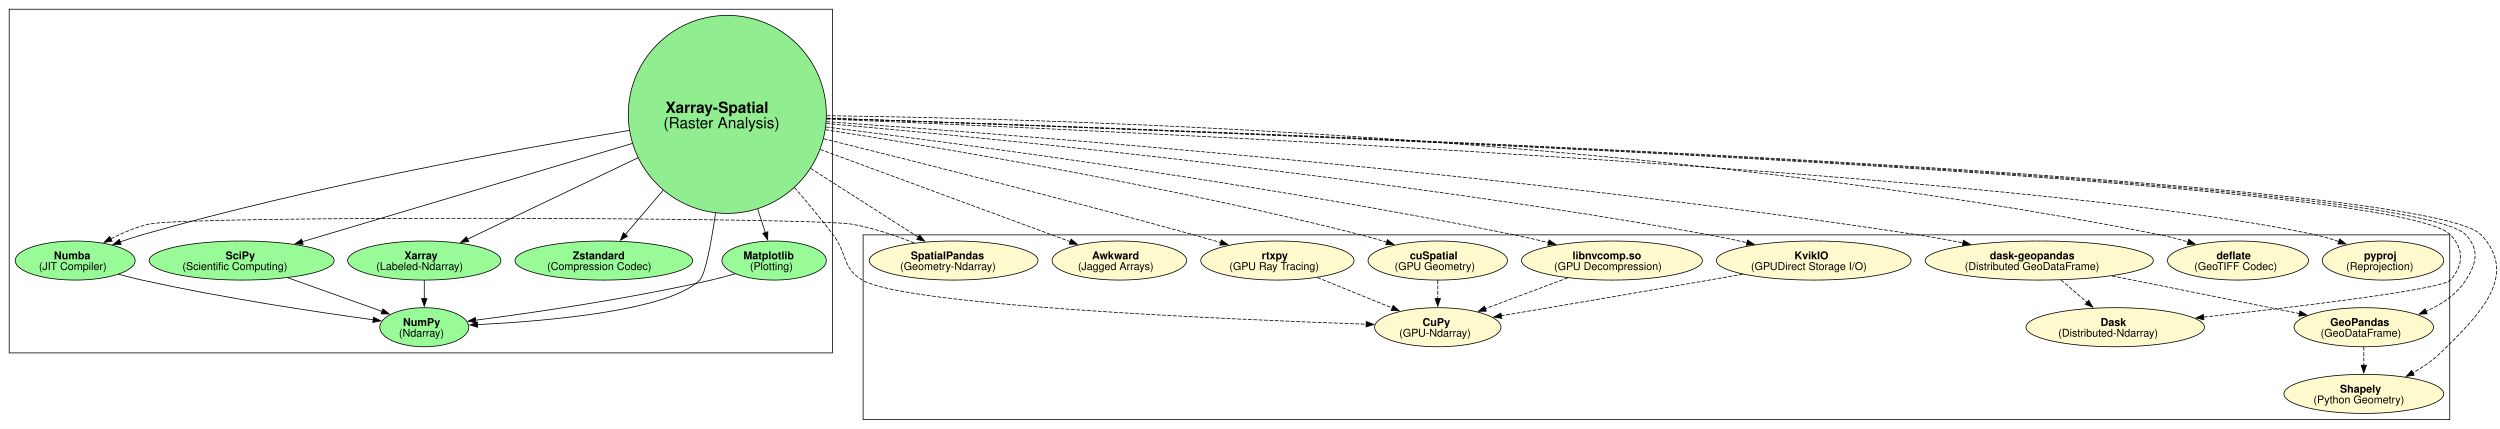
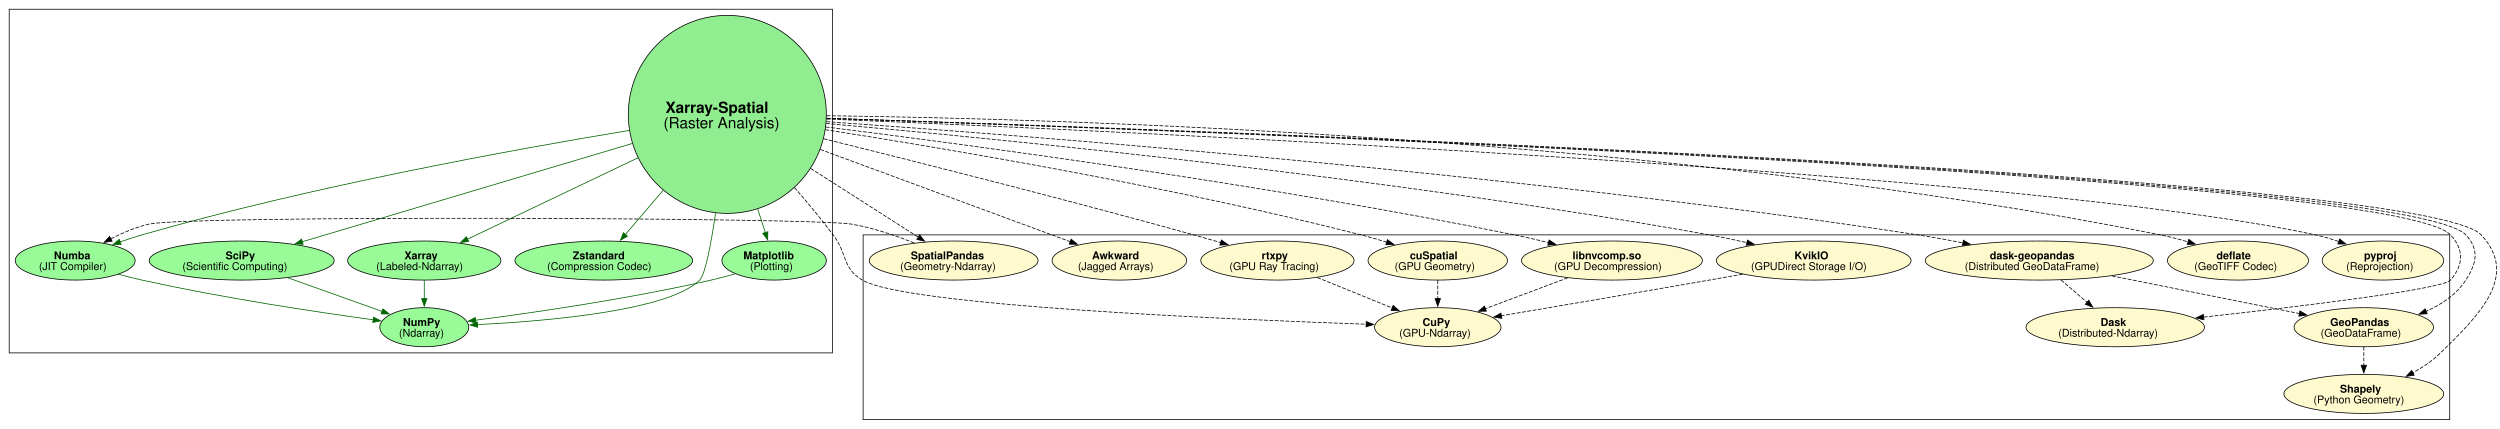
<svg xmlns="http://www.w3.org/2000/svg" xmlns:xlink="http://www.w3.org/1999/xlink" width="3259pt" height="559pt" viewBox="0.00 0.00 3258.52 558.83">
  <g id="graph0" class="graph" transform="scale(1 1) rotate(0) translate(4 554.83)">
    <polygon fill="white" stroke="none" points="-4,4 -4,-554.83 3254.52,-554.83 3254.52,4 -4,4" />
    <g id="clust1" class="cluster">
      <polygon fill="none" stroke="black" points="8,-94.91 8,-542.83 1081,-542.83 1081,-94.91 8,-94.91" />
    </g>
    <g id="clust2" class="cluster">
      <polygon fill="none" stroke="black" points="1121,-8 1121,-248.74 3189,-248.74 3189,-8 1121,-8" />
    </g>
    <g id="node1" class="node">
      <ellipse fill="#90ee90" stroke="black" cx="944" cy="-405.78" rx="129.05" ry="129.05" />
      <text text-anchor="start" x="863.38" y="-407.78" font-family="Helvetica,sans-Serif" font-weight="bold" font-size="20.00">Xarray-Spatial</text>
      <text text-anchor="start" x="860.75" y="-387.78" font-family="Helvetica,sans-Serif" font-size="20.00">(Raster Analysis)</text>
    </g>
    <g id="node2" class="node">
      <ellipse fill="palegreen" stroke="black" cx="549" cy="-128.37" rx="57.98" ry="25.46" />
      <text text-anchor="start" x="521.25" y="-130.07" font-family="Helvetica,sans-Serif" font-weight="bold" font-size="14.00">NumPy</text>
      <text text-anchor="start" x="516" y="-116.07" font-family="Helvetica,sans-Serif" font-size="14.00">(Ndarray)</text>
    </g>
    <g id="edge1" class="edge">
-       <path fill="none" stroke="black" d="M928.7,-277.17C922.48,-234.99 915.09,-196.92 908,-189.82 868.33,-150.12 710.93,-136.41 618.24,-131.73" />
-       <polygon fill="black" stroke="black" points="618.66,-128.25 608.5,-131.27 618.32,-135.24 618.66,-128.25" />
+       <path fill="none" stroke="darkgreen" d="M928.7,-277.17C922.48,-234.99 915.09,-196.92 908,-189.82 868.33,-150.12 710.93,-136.41 618.24,-131.73" />
+       <polygon fill="darkgreen" stroke="darkgreen" points="618.66,-128.25 608.5,-131.27 618.32,-135.24 618.66,-128.25" />
    </g>
    <g id="node3" class="node">
      <ellipse fill="palegreen" stroke="black" cx="549" cy="-215.28" rx="99.88" ry="25.46" />
      <text text-anchor="start" x="523.12" y="-216.98" font-family="Helvetica,sans-Serif" font-weight="bold" font-size="14.00">Xarray</text>
      <text text-anchor="start" x="486.38" y="-202.98" font-family="Helvetica,sans-Serif" font-size="14.00">(Labeled-Ndarray)</text>
    </g>
    <g id="edge2" class="edge">
-       <path fill="none" stroke="black" d="M827.62,-349.24C754.36,-314.28 663.06,-270.71 605.38,-243.18" />
-       <polygon fill="black" stroke="black" points="606.91,-240.04 596.38,-238.89 603.9,-246.35 606.91,-240.04" />
+       <path fill="none" stroke="darkgreen" d="M827.62,-349.24C754.36,-314.28 663.06,-270.71 605.38,-243.18" />
+       <polygon fill="darkgreen" stroke="darkgreen" points="606.91,-240.04 596.38,-238.89 603.9,-246.35 606.91,-240.04" />
    </g>
    <g id="node4" class="node">
      <ellipse fill="palegreen" stroke="black" cx="94" cy="-215.28" rx="78.14" ry="25.46" />
      <text text-anchor="start" x="66.25" y="-216.98" font-family="Helvetica,sans-Serif" font-weight="bold" font-size="14.00">Numba</text>
      <text text-anchor="start" x="46.75" y="-202.98" font-family="Helvetica,sans-Serif" font-size="14.00">(JIT Compiler)</text>
    </g>
    <g id="edge3" class="edge">
-       <path fill="none" stroke="black" d="M816.31,-384.91C663.58,-359.71 400.96,-311.84 181,-248.74 171.66,-246.05 161.89,-242.84 152.41,-239.48" />
-       <polygon fill="black" stroke="black" points="153.89,-236.29 143.3,-236.17 151.5,-242.87 153.89,-236.29" />
+       <path fill="none" stroke="darkgreen" d="M816.31,-384.91C663.58,-359.71 400.96,-311.84 181,-248.74 171.66,-246.05 161.89,-242.84 152.41,-239.48" />
+       <polygon fill="darkgreen" stroke="darkgreen" points="153.89,-236.29 143.3,-236.17 151.5,-242.87 153.89,-236.29" />
    </g>
    <g id="node5" class="node">
      <ellipse fill="palegreen" stroke="black" cx="311" cy="-215.28" rx="120.56" ry="25.46" />
      <text text-anchor="start" x="290" y="-216.98" font-family="Helvetica,sans-Serif" font-weight="bold" font-size="14.00">SciPy</text>
      <text text-anchor="start" x="233.75" y="-202.98" font-family="Helvetica,sans-Serif" font-size="14.00">(Scientific Computing)</text>
    </g>
    <g id="edge4" class="edge">
-       <path fill="none" stroke="black" d="M820.45,-367.99C692.96,-330.02 497.94,-271.95 389.91,-239.78" />
-       <polygon fill="black" stroke="black" points="391.13,-236.49 380.55,-236.99 389.13,-243.2 391.13,-236.49" />
+       <path fill="none" stroke="darkgreen" d="M820.45,-367.99C692.96,-330.02 497.94,-271.95 389.91,-239.78" />
+       <polygon fill="darkgreen" stroke="darkgreen" points="391.13,-236.49 380.55,-236.99 389.13,-243.2 391.13,-236.49" />
    </g>
    <g id="node6" class="node">
      <ellipse fill="palegreen" stroke="black" cx="1005" cy="-215.28" rx="68.06" ry="25.46" />
      <text text-anchor="start" x="964.88" y="-216.98" font-family="Helvetica,sans-Serif" font-weight="bold" font-size="14.00">Matplotlib</text>
      <text text-anchor="start" x="973.5" y="-202.98" font-family="Helvetica,sans-Serif" font-size="14.00">(Plotting)</text>
    </g>
    <g id="edge5" class="edge">
-       <path fill="none" stroke="black" d="M983.58,-282.47C987.14,-271.46 990.52,-261.01 993.5,-251.8" />
-       <polygon fill="black" stroke="black" points="996.83,-252.89 996.58,-242.3 990.17,-250.73 996.83,-252.89" />
+       <path fill="none" stroke="darkgreen" d="M983.58,-282.47C987.14,-271.46 990.52,-261.01 993.5,-251.8" />
+       <polygon fill="darkgreen" stroke="darkgreen" points="996.83,-252.89 996.58,-242.3 990.17,-250.73 996.83,-252.89" />
    </g>
    <g id="node7" class="node">
      <ellipse fill="palegreen" stroke="black" cx="783" cy="-215.28" rx="115.79" ry="25.46" />
      <text text-anchor="start" x="742.5" y="-216.98" font-family="Helvetica,sans-Serif" font-weight="bold" font-size="14.00">Zstandard</text>
      <text text-anchor="start" x="709.12" y="-202.98" font-family="Helvetica,sans-Serif" font-size="14.00">(Compression Codec)</text>
    </g>
    <g id="edge6" class="edge">
-       <path fill="none" stroke="black" d="M860.43,-306.94C842.6,-286.07 824.97,-265.42 811.05,-249.12" />
-       <polygon fill="black" stroke="black" points="813.86,-247.02 804.7,-241.69 808.54,-251.57 813.86,-247.02" />
+       <path fill="none" stroke="darkgreen" d="M860.43,-306.94C842.6,-286.07 824.97,-265.42 811.05,-249.12" />
+       <polygon fill="darkgreen" stroke="darkgreen" points="813.86,-247.02 804.7,-241.69 808.54,-251.57 813.86,-247.02" />
    </g>
    <g id="node8" class="node">
      <g id="a_node8">
        <a xlink:href="https://github.com/cupy/cupy" xlink:title="&lt;b&gt;CuPy&lt;/b&gt;&lt;br /&gt;(GPU-Ndarray)">
          <ellipse fill="lemonchiffon" stroke="black" cx="1870" cy="-128.37" rx="82.38" ry="25.46" />
          <text text-anchor="start" x="1850.12" y="-130.07" font-family="Helvetica,sans-Serif" font-weight="bold" font-size="14.00">CuPy</text>
          <text text-anchor="start" x="1819.75" y="-116.07" font-family="Helvetica,sans-Serif" font-size="14.00">(GPU-Ndarray)</text>
        </a>
      </g>
    </g>
    <g id="edge11" class="edge">
      <path fill="none" stroke="black" stroke-dasharray="5,2" d="M1031.38,-310.57C1048.72,-290.61 1066.38,-269.34 1082,-248.74 1100.82,-223.9 1093.26,-205.82 1120,-189.82 1175.13,-156.84 1588.45,-138.85 1776.88,-132.28" />
      <polygon fill="black" stroke="black" points="1776.75,-135.79 1786.63,-131.95 1776.51,-128.79 1776.75,-135.79" />
    </g>
    <g id="node9" class="node">
      <g id="a_node9">
        <a xlink:href="https://github.com/rapidsai/cuspatial" xlink:title="&lt;b&gt;cuSpatial&lt;/b&gt;&lt;br /&gt;(GPU Geometry)">
          <ellipse fill="lemonchiffon" stroke="black" cx="1870" cy="-215.28" rx="90.86" ry="25.46" />
          <text text-anchor="start" x="1833.62" y="-216.98" font-family="Helvetica,sans-Serif" font-weight="bold" font-size="14.00">cuSpatial</text>
          <text text-anchor="start" x="1813.75" y="-202.98" font-family="Helvetica,sans-Serif" font-size="14.00">(GPU Geometry)</text>
        </a>
      </g>
    </g>
    <g id="edge12" class="edge">
      <path fill="none" stroke="black" stroke-dasharray="5,2" d="M1071.75,-385.82C1235.01,-360.4 1525.74,-311.18 1770,-248.74 1780.88,-245.95 1792.3,-242.64 1803.37,-239.2" />
      <polygon fill="black" stroke="black" points="1804.38,-242.55 1812.86,-236.2 1802.27,-235.88 1804.38,-242.55" />
    </g>
    <g id="node10" class="node">
      <g id="a_node10">
        <a xlink:href="https://github.com/makepath/rtxpy" xlink:title="&lt;b&gt;rtxpy&lt;/b&gt;&lt;br /&gt;(GPU Ray Tracing)">
          <ellipse fill="lemonchiffon" stroke="black" cx="1661" cy="-215.28" rx="99.88" ry="25.46" />
          <text text-anchor="start" x="1640.38" y="-216.98" font-family="Helvetica,sans-Serif" font-weight="bold" font-size="14.00">rtxpy</text>
          <text text-anchor="start" x="1598.38" y="-202.98" font-family="Helvetica,sans-Serif" font-size="14.00">(GPU Ray Tracing)</text>
        </a>
      </g>
    </g>
    <g id="edge13" class="edge">
      <path fill="none" stroke="black" stroke-dasharray="5,2" d="M1069.55,-374.05C1192.75,-343.53 1385.81,-294.79 1552,-248.74 1563.44,-245.57 1575.51,-242.1 1587.29,-238.64" />
      <polygon fill="black" stroke="black" points="1587.95,-242.1 1596.55,-235.91 1585.97,-235.38 1587.95,-242.1" />
    </g>
    <g id="node11" class="node">
      <g id="a_node11">
        <a xlink:href="https://github.com/rapidsai/kvikio" xlink:title="&lt;b&gt;KvikIO&lt;/b&gt;&lt;br /&gt;(GPUDirect Storage I/O)">
          <ellipse fill="lemonchiffon" stroke="black" cx="2360" cy="-215.28" rx="126.93" ry="25.46" />
          <text text-anchor="start" x="2334.88" y="-216.98" font-family="Helvetica,sans-Serif" font-weight="bold" font-size="14.00">KvikIO</text>
          <text text-anchor="start" x="2278.25" y="-202.98" font-family="Helvetica,sans-Serif" font-size="14.00">(GPUDirect Storage I/O)</text>
        </a>
      </g>
    </g>
    <g id="edge14" class="edge">
      <path fill="none" stroke="black" stroke-dasharray="5,2" d="M1072.8,-393.93C1304.38,-373.35 1805.91,-323.86 2224,-248.74 2239.92,-245.87 2256.76,-242.31 2272.97,-238.59" />
      <polygon fill="black" stroke="black" points="2273.66,-242.02 2282.6,-236.34 2272.07,-235.21 2273.66,-242.02" />
    </g>
    <g id="node12" class="node">
      <g id="a_node12">
        <a xlink:href="https://developer.nvidia.com/nvcomp" xlink:title="&lt;b&gt;libnvcomp.so&lt;/b&gt;&lt;br /&gt;(GPU Decompression)">
          <ellipse fill="lemonchiffon" stroke="black" cx="2097" cy="-215.28" rx="117.91" ry="25.46" />
          <text text-anchor="start" x="2045.62" y="-216.98" font-family="Helvetica,sans-Serif" font-weight="bold" font-size="14.00">libnvcomp.so</text>
          <text text-anchor="start" x="2021.62" y="-202.98" font-family="Helvetica,sans-Serif" font-size="14.00">(GPU Decompression)</text>
        </a>
      </g>
    </g>
    <g id="edge15" class="edge">
      <path fill="none" stroke="black" stroke-dasharray="5,2" d="M1072.28,-389.43C1267.23,-365.16 1649.32,-313.93 1970,-248.74 1984.39,-245.81 1999.6,-242.29 2014.3,-238.68" />
      <polygon fill="black" stroke="black" points="2015.1,-242.08 2023.95,-236.26 2013.4,-235.29 2015.1,-242.08" />
    </g>
    <g id="node13" class="node">
      <g id="a_node13">
        <a xlink:href="https://dask.org" xlink:title="&lt;b&gt;Dask&lt;/b&gt;&lt;br /&gt;(Distributed-Ndarray)">
          <ellipse fill="lemonchiffon" stroke="black" cx="2753" cy="-128.37" rx="116.32" ry="25.46" />
          <text text-anchor="start" x="2733.88" y="-130.07" font-family="Helvetica,sans-Serif" font-weight="bold" font-size="14.00">Dask</text>
          <text text-anchor="start" x="2678.75" y="-116.07" font-family="Helvetica,sans-Serif" font-size="14.00">(Distributed-Ndarray)</text>
        </a>
      </g>
    </g>
    <g id="edge16" class="edge">
      <path fill="none" stroke="black" stroke-dasharray="5,2" d="M1073.37,-400.62C1540.63,-384.98 3117.36,-326.59 3190,-248.74 3207.86,-229.59 3207.2,-209.57 3190,-189.82 3179.42,-177.67 2993.88,-155.37 2868,-141.52" />
      <polygon fill="black" stroke="black" points="2868.6,-138.06 2858.28,-140.45 2867.84,-145.02 2868.6,-138.06" />
    </g>
    <g id="node14" class="node">
      <g id="a_node14">
        <a xlink:href="https://github.com/geopandas/dask-geopandas" xlink:title="&lt;b&gt;dask-geopandas&lt;/b&gt;&lt;br /&gt;(Distributed GeoDataFrame)">
          <ellipse fill="lemonchiffon" stroke="black" cx="2654" cy="-215.28" rx="148.67" ry="25.46" />
          <text text-anchor="start" x="2589.5" y="-216.98" font-family="Helvetica,sans-Serif" font-weight="bold" font-size="14.00">dask-geopandas</text>
          <text text-anchor="start" x="2556.88" y="-202.98" font-family="Helvetica,sans-Serif" font-size="14.00">(Distributed GeoDataFrame)</text>
        </a>
      </g>
    </g>
    <g id="edge17" class="edge">
      <path fill="none" stroke="black" stroke-dasharray="5,2" d="M1073.08,-396.29C1339.89,-377.76 1971.13,-328.82 2496,-248.74 2514.98,-245.84 2535.12,-242.17 2554.44,-238.34" />
      <polygon fill="black" stroke="black" points="2555.11,-241.78 2564.22,-236.38 2553.73,-234.92 2555.11,-241.78" />
    </g>
    <g id="node15" class="node">
      <ellipse fill="lemonchiffon" stroke="black" cx="3077" cy="-41.46" rx="104.12" ry="25.46" />
      <text text-anchor="start" x="3045.88" y="-43.16" font-family="Helvetica,sans-Serif" font-weight="bold" font-size="14.00">Shapely</text>
      <text text-anchor="start" x="3011.38" y="-29.16" font-family="Helvetica,sans-Serif" font-size="14.00">(Python Geometry)</text>
    </g>
    <g id="edge18" class="edge">
      <path fill="none" stroke="black" stroke-dasharray="5,2" d="M1073.23,-400.79C1545.71,-385.58 3155.9,-328.07 3230,-248.74 3279.36,-195.89 3228.8,-145.37 3177,-94.91 3166.54,-84.72 3153.69,-76.02 3140.74,-68.8" />
      <polygon fill="black" stroke="black" points="3142.67,-65.86 3132.19,-64.28 3139.4,-72.05 3142.67,-65.86" />
    </g>
    <g id="node16" class="node">
      <ellipse fill="lemonchiffon" stroke="black" cx="3077" cy="-128.37" rx="90.86" ry="25.46" />
      <text text-anchor="start" x="3033.12" y="-130.07" font-family="Helvetica,sans-Serif" font-weight="bold" font-size="14.00">GeoPandas</text>
      <text text-anchor="start" x="3020.75" y="-116.07" font-family="Helvetica,sans-Serif" font-size="14.00">(GeoDataFrame)</text>
    </g>
    <g id="edge19" class="edge">
      <path fill="none" stroke="black" stroke-dasharray="5,2" d="M1073.31,-400.71C1543.2,-385.28 3136.63,-327.33 3210,-248.74 3227.87,-229.6 3224.17,-211.84 3210,-189.82 3197.9,-171.03 3178.37,-158.02 3157.97,-149.02" />
      <polygon fill="black" stroke="black" points="3159.56,-145.89 3148.98,-145.37 3156.93,-152.38 3159.56,-145.89" />
    </g>
    <g id="node17" class="node">
      <g id="a_node17">
        <a xlink:href="https://github.com/scikit-hep/awkward" xlink:title="&lt;b&gt;Awkward&lt;/b&gt;&lt;br /&gt;(Jagged Arrays)">
          <ellipse fill="lemonchiffon" stroke="black" cx="1455" cy="-215.28" rx="87.68" ry="25.46" />
          <text text-anchor="start" x="1419.38" y="-216.98" font-family="Helvetica,sans-Serif" font-weight="bold" font-size="14.00">Awkward</text>
          <text text-anchor="start" x="1401" y="-202.98" font-family="Helvetica,sans-Serif" font-size="14.00">(Jagged Arrays)</text>
        </a>
      </g>
    </g>
    <g id="edge20" class="edge">
      <path fill="none" stroke="black" stroke-dasharray="5,2" d="M1065.1,-360.11C1167.35,-322.39 1309.74,-269.86 1391.14,-239.84" />
      <polygon fill="black" stroke="black" points="1392.13,-243.2 1400.3,-236.46 1389.71,-236.63 1392.13,-243.2" />
    </g>
    <g id="node18" class="node">
      <ellipse fill="lemonchiffon" stroke="black" cx="1239" cy="-215.28" rx="109.96" ry="25.46" />
      <text text-anchor="start" x="1183.12" y="-216.98" font-family="Helvetica,sans-Serif" font-weight="bold" font-size="14.00">SpatialPandas</text>
      <text text-anchor="start" x="1169.25" y="-202.98" font-family="Helvetica,sans-Serif" font-size="14.00">(Geometry-Ndarray)</text>
    </g>
    <g id="edge21" class="edge">
      <path fill="none" stroke="black" stroke-dasharray="5,2" d="M1052.59,-335.39C1101,-304.46 1155.43,-269.68 1192.92,-245.72" />
      <polygon fill="black" stroke="black" points="1194.73,-248.72 1201.27,-240.39 1190.96,-242.82 1194.73,-248.72" />
    </g>
    <g id="node19" class="node">
      <g id="a_node19">
        <a xlink:href="https://github.com/pyproj4/pyproj" xlink:title="&lt;b&gt;pyproj&lt;/b&gt;&lt;br /&gt;(Reprojection)">
          <ellipse fill="lemonchiffon" stroke="black" cx="3102" cy="-215.28" rx="79.2" ry="25.46" />
          <text text-anchor="start" x="3077.25" y="-216.98" font-family="Helvetica,sans-Serif" font-weight="bold" font-size="14.00">pyproj</text>
          <text text-anchor="start" x="3054" y="-202.98" font-family="Helvetica,sans-Serif" font-size="14.00">(Reprojection)</text>
        </a>
      </g>
    </g>
    <g id="edge22" class="edge">
      <path fill="none" stroke="black" stroke-dasharray="5,2" d="M1073.35,-399.74C1466.1,-383.68 2640.72,-329.97 3014,-248.74 3024.05,-246.55 3034.5,-243.46 3044.53,-240.06" />
      <polygon fill="black" stroke="black" points="3045.54,-243.42 3053.8,-236.77 3043.2,-236.82 3045.54,-243.42" />
    </g>
    <g id="node20" class="node">
      <ellipse fill="lemonchiffon" stroke="black" cx="2913" cy="-215.28" rx="91.92" ry="25.46" />
      <text text-anchor="start" x="2884.88" y="-216.98" font-family="Helvetica,sans-Serif" font-weight="bold" font-size="14.00">deflate</text>
      <text text-anchor="start" x="2856" y="-202.98" font-family="Helvetica,sans-Serif" font-size="14.00">(GeoTIFF Codec)</text>
    </g>
    <g id="edge23" class="edge">
      <path fill="none" stroke="black" stroke-dasharray="5,2" d="M1073.37,-404.05C1378.94,-400.15 2168.15,-377.33 2812,-248.74 2823.82,-246.37 2836.2,-243.1 2848.08,-239.53" />
      <polygon fill="black" stroke="black" points="2848.87,-242.95 2857.38,-236.64 2846.79,-236.27 2848.87,-242.95" />
    </g>
    <g id="edge7" class="edge">
-       <path fill="none" stroke="black" d="M549,-189.72C549,-182.13 549,-173.6 549,-165.41" />
-       <polygon fill="black" stroke="black" points="552.5,-165.68 549,-155.68 545.5,-165.68 552.5,-165.68" />
+       <path fill="none" stroke="darkgreen" d="M549,-189.72C549,-182.13 549,-173.6 549,-165.41" />
+       <polygon fill="darkgreen" stroke="darkgreen" points="552.5,-165.68 549,-155.68 545.5,-165.68 552.5,-165.68" />
    </g>
    <g id="edge8" class="edge">
-       <path fill="none" stroke="black" d="M150.4,-197.44C160.54,-194.7 171.04,-192.03 181,-189.82 285.61,-166.6 408.77,-148.14 482.77,-137.99" />
-       <polygon fill="black" stroke="black" points="482.83,-141.51 492.27,-136.69 481.89,-134.57 482.83,-141.51" />
+       <path fill="none" stroke="darkgreen" d="M150.4,-197.44C160.54,-194.7 171.04,-192.03 181,-189.82 285.61,-166.6 408.77,-148.14 482.77,-137.99" />
+       <polygon fill="darkgreen" stroke="darkgreen" points="482.83,-141.51 492.27,-136.69 481.89,-134.57 482.83,-141.51" />
    </g>
    <g id="edge9" class="edge">
-       <path fill="none" stroke="black" d="M371.06,-192.85C408.91,-179.35 457.4,-162.05 494.2,-148.92" />
-       <polygon fill="black" stroke="black" points="495.07,-152.32 503.31,-145.67 492.72,-145.73 495.07,-152.32" />
+       <path fill="none" stroke="darkgreen" d="M371.06,-192.85C408.91,-179.35 457.4,-162.05 494.2,-148.92" />
+       <polygon fill="darkgreen" stroke="darkgreen" points="495.07,-152.32 503.31,-145.67 492.72,-145.73 495.07,-152.32" />
    </g>
    <g id="edge10" class="edge">
-       <path fill="none" stroke="black" d="M954.09,-197.98C943.86,-195.02 933.14,-192.14 923,-189.82 816.58,-165.46 690.94,-147.28 615.74,-137.5" />
-       <polygon fill="black" stroke="black" points="616.43,-134.06 606.07,-136.25 615.54,-141 616.43,-134.06" />
+       <path fill="none" stroke="darkgreen" d="M954.09,-197.98C943.86,-195.02 933.14,-192.14 923,-189.82 816.58,-165.46 690.94,-147.28 615.74,-137.5" />
+       <polygon fill="darkgreen" stroke="darkgreen" points="616.43,-134.06 606.07,-136.25 615.54,-141 616.43,-134.06" />
    </g>
    <g id="edge24" class="edge">
      <path fill="none" stroke="black" stroke-dasharray="5,2" d="M1870,-189.72C1870,-182.13 1870,-173.6 1870,-165.41" />
      <polygon fill="black" stroke="black" points="1873.5,-165.68 1870,-155.68 1866.5,-165.68 1873.5,-165.68" />
    </g>
    <g id="edge25" class="edge">
      <path fill="none" stroke="black" stroke-dasharray="5,2" d="M1712.93,-193.18C1742.56,-181.14 1779.82,-166.01 1810.61,-153.5" />
      <polygon fill="black" stroke="black" points="1811.86,-156.77 1819.81,-149.76 1809.22,-150.28 1811.86,-156.77" />
    </g>
    <g id="edge26" class="edge">
      <path fill="none" stroke="black" stroke-dasharray="5,2" d="M2267.48,-197.53C2252.93,-194.93 2238.06,-192.29 2224,-189.82 2131.17,-173.55 2024.54,-155.42 1952.77,-143.29" />
      <polygon fill="black" stroke="black" points="1953.5,-139.87 1943.06,-141.65 1952.33,-146.77 1953.5,-139.87" />
    </g>
    <g id="edge27" class="edge">
      <path fill="none" stroke="black" stroke-dasharray="5,2" d="M2039.42,-192.74C2006.59,-180.46 1965.44,-165.07 1931.91,-152.53" />
      <polygon fill="black" stroke="black" points="1933.33,-149.32 1922.74,-149.09 1930.88,-155.88 1933.33,-149.32" />
    </g>
    <g id="edge28" class="edge">
      <path fill="none" stroke="black" stroke-dasharray="5,2" d="M2682.37,-189.95C2692.92,-180.9 2705.05,-170.5 2716.24,-160.9" />
      <polygon fill="black" stroke="black" points="2718.51,-163.56 2723.82,-154.4 2713.95,-158.25 2718.51,-163.56" />
    </g>
    <g id="edge29" class="edge">
      <path fill="none" stroke="black" stroke-dasharray="5,2" d="M2748.67,-195.28C2822.06,-180.54 2922.81,-160.32 2993.29,-146.17" />
      <polygon fill="black" stroke="black" points="2993.73,-149.65 3002.84,-144.25 2992.35,-142.79 2993.73,-149.65" />
    </g>
    <g id="edge30" class="edge">
      <path fill="none" stroke="black" stroke-dasharray="5,2" d="M3077,-102.81C3077,-95.22 3077,-86.69 3077,-78.5" />
      <polygon fill="black" stroke="black" points="3080.5,-78.77 3077,-68.77 3073.5,-78.77 3080.5,-78.77" />
    </g>
    <g id="edge31" class="edge">
      <path fill="none" stroke="black" stroke-dasharray="5,2" d="M1187.69,-238.23C1163.44,-247.86 1133.78,-257.93 1106,-262.74 1055.86,-271.41 239.55,-274.31 190,-262.74 172.92,-258.74 155.39,-251.25 140.07,-243.38" />
      <polygon fill="black" stroke="black" points="142.14,-240.52 131.67,-238.9 138.85,-246.69 142.14,-240.52" />
    </g>
  </g>
</svg>
